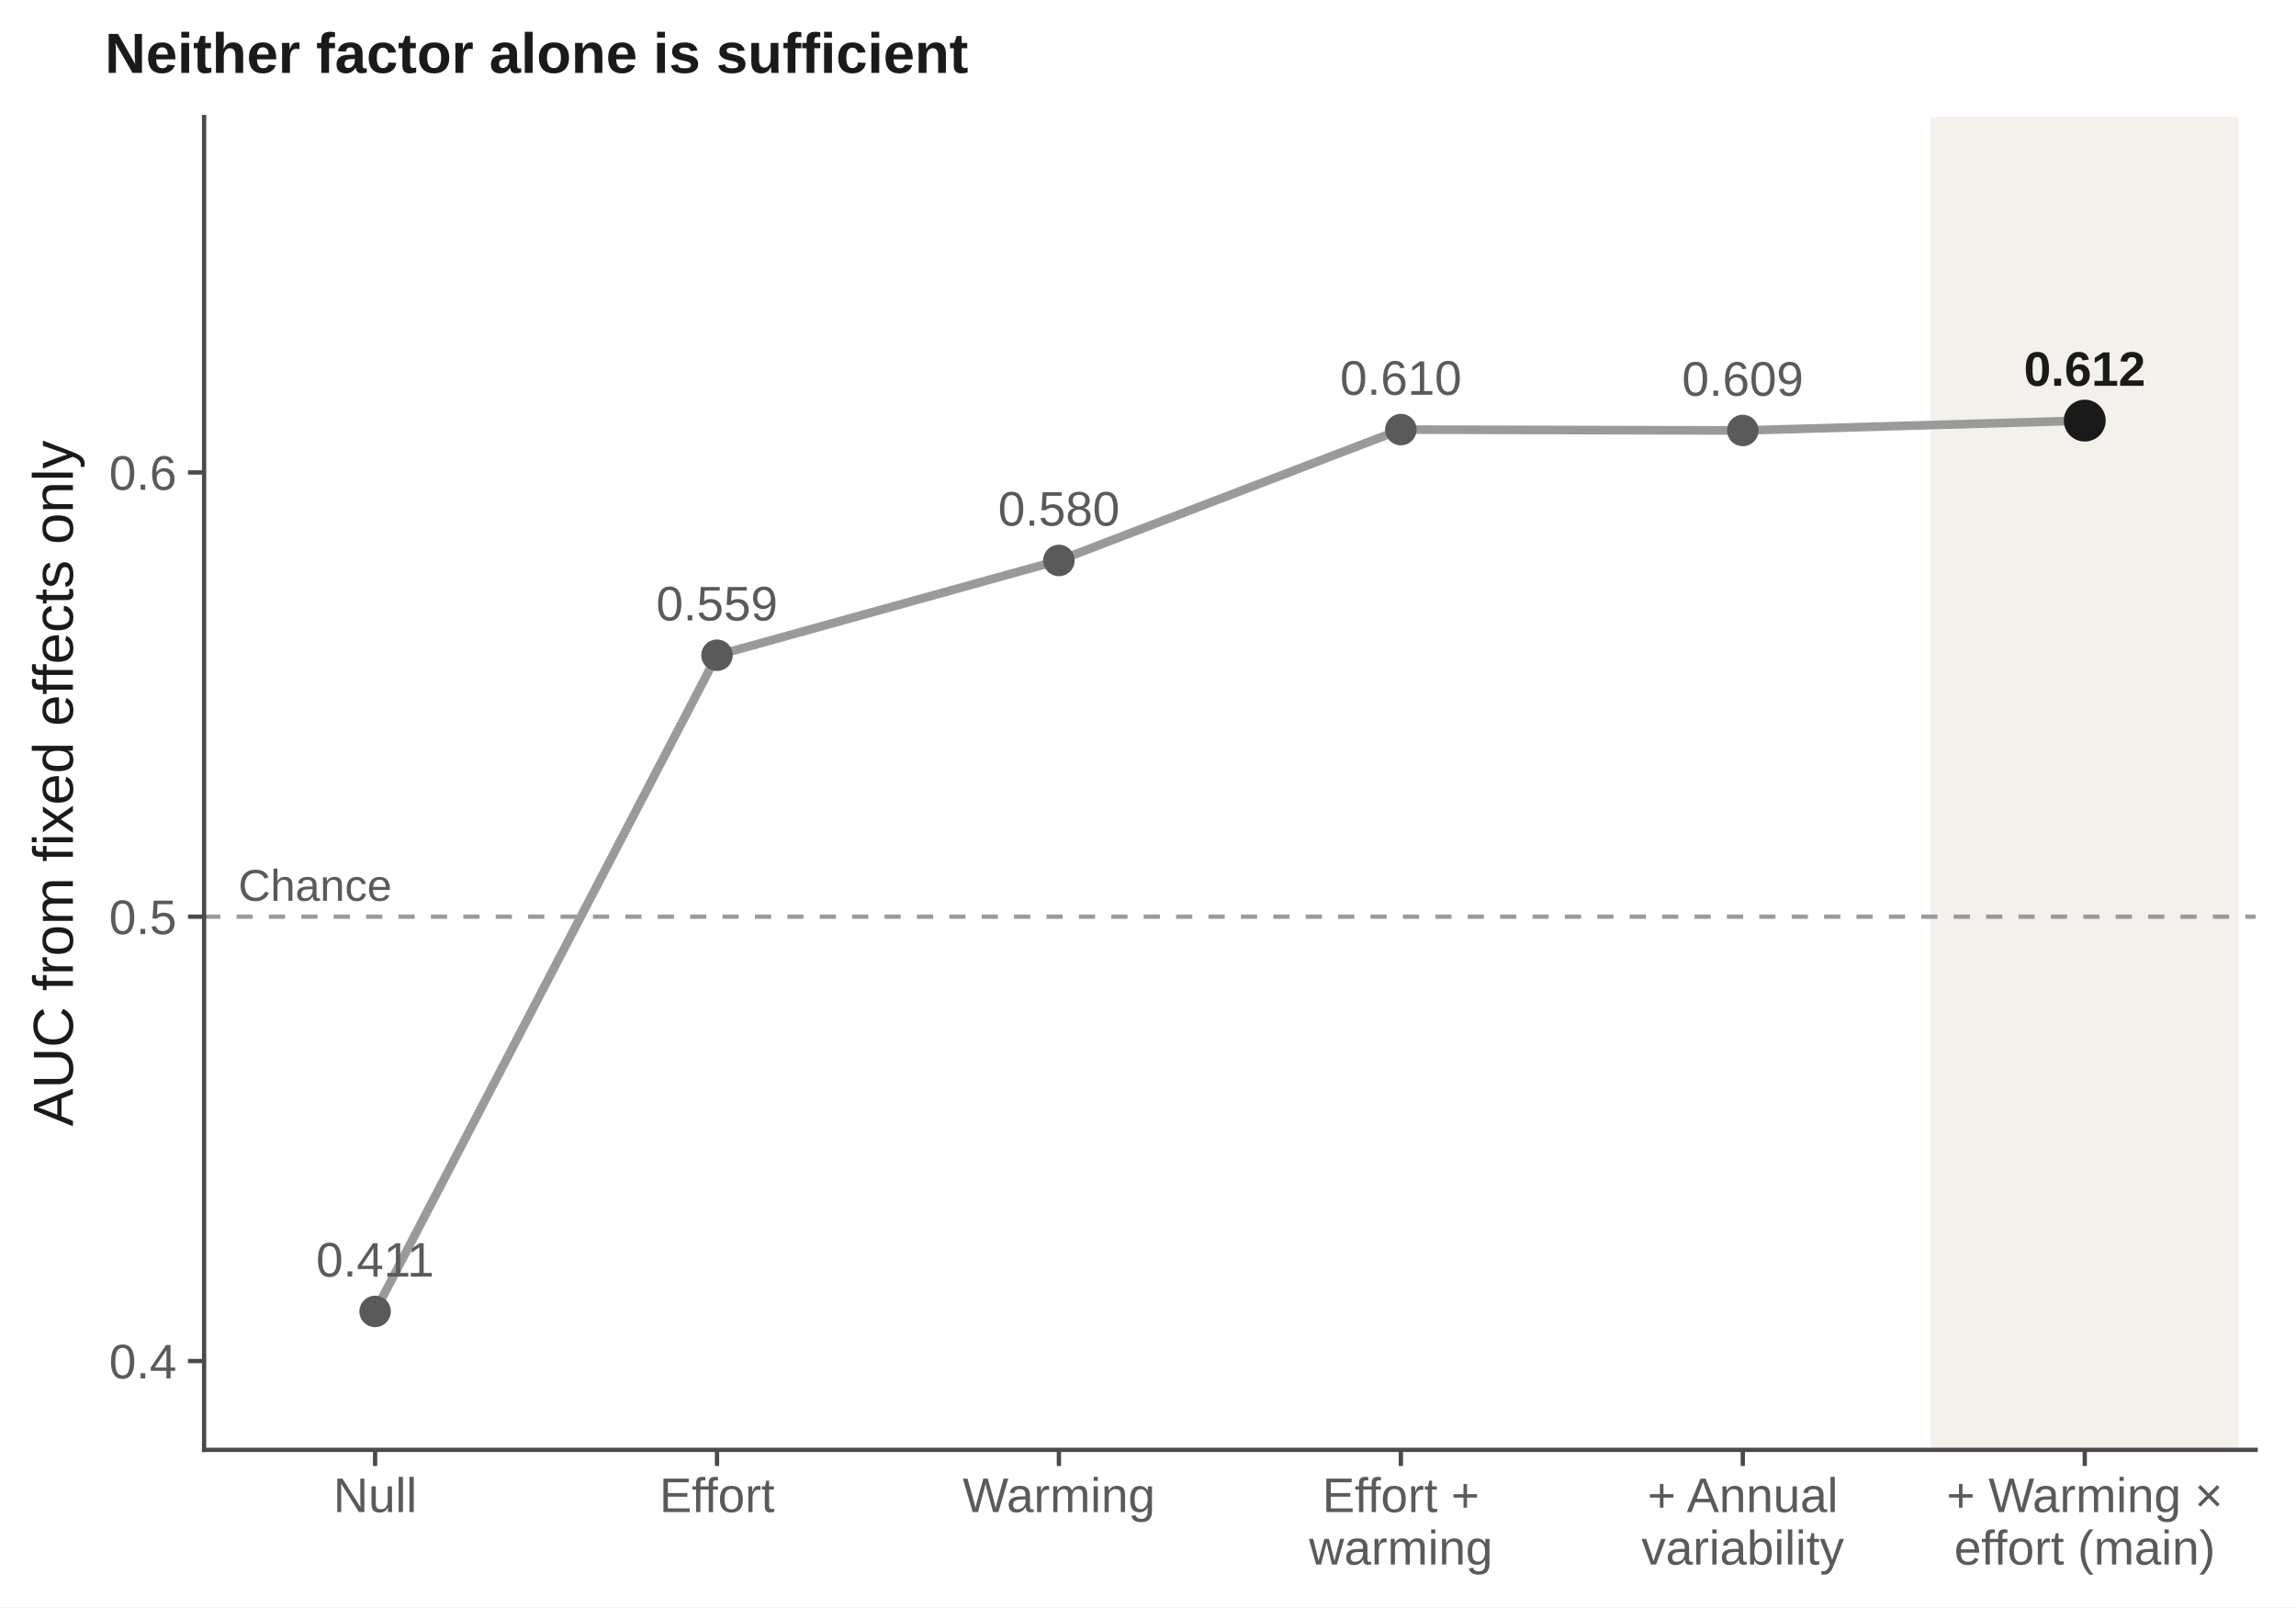
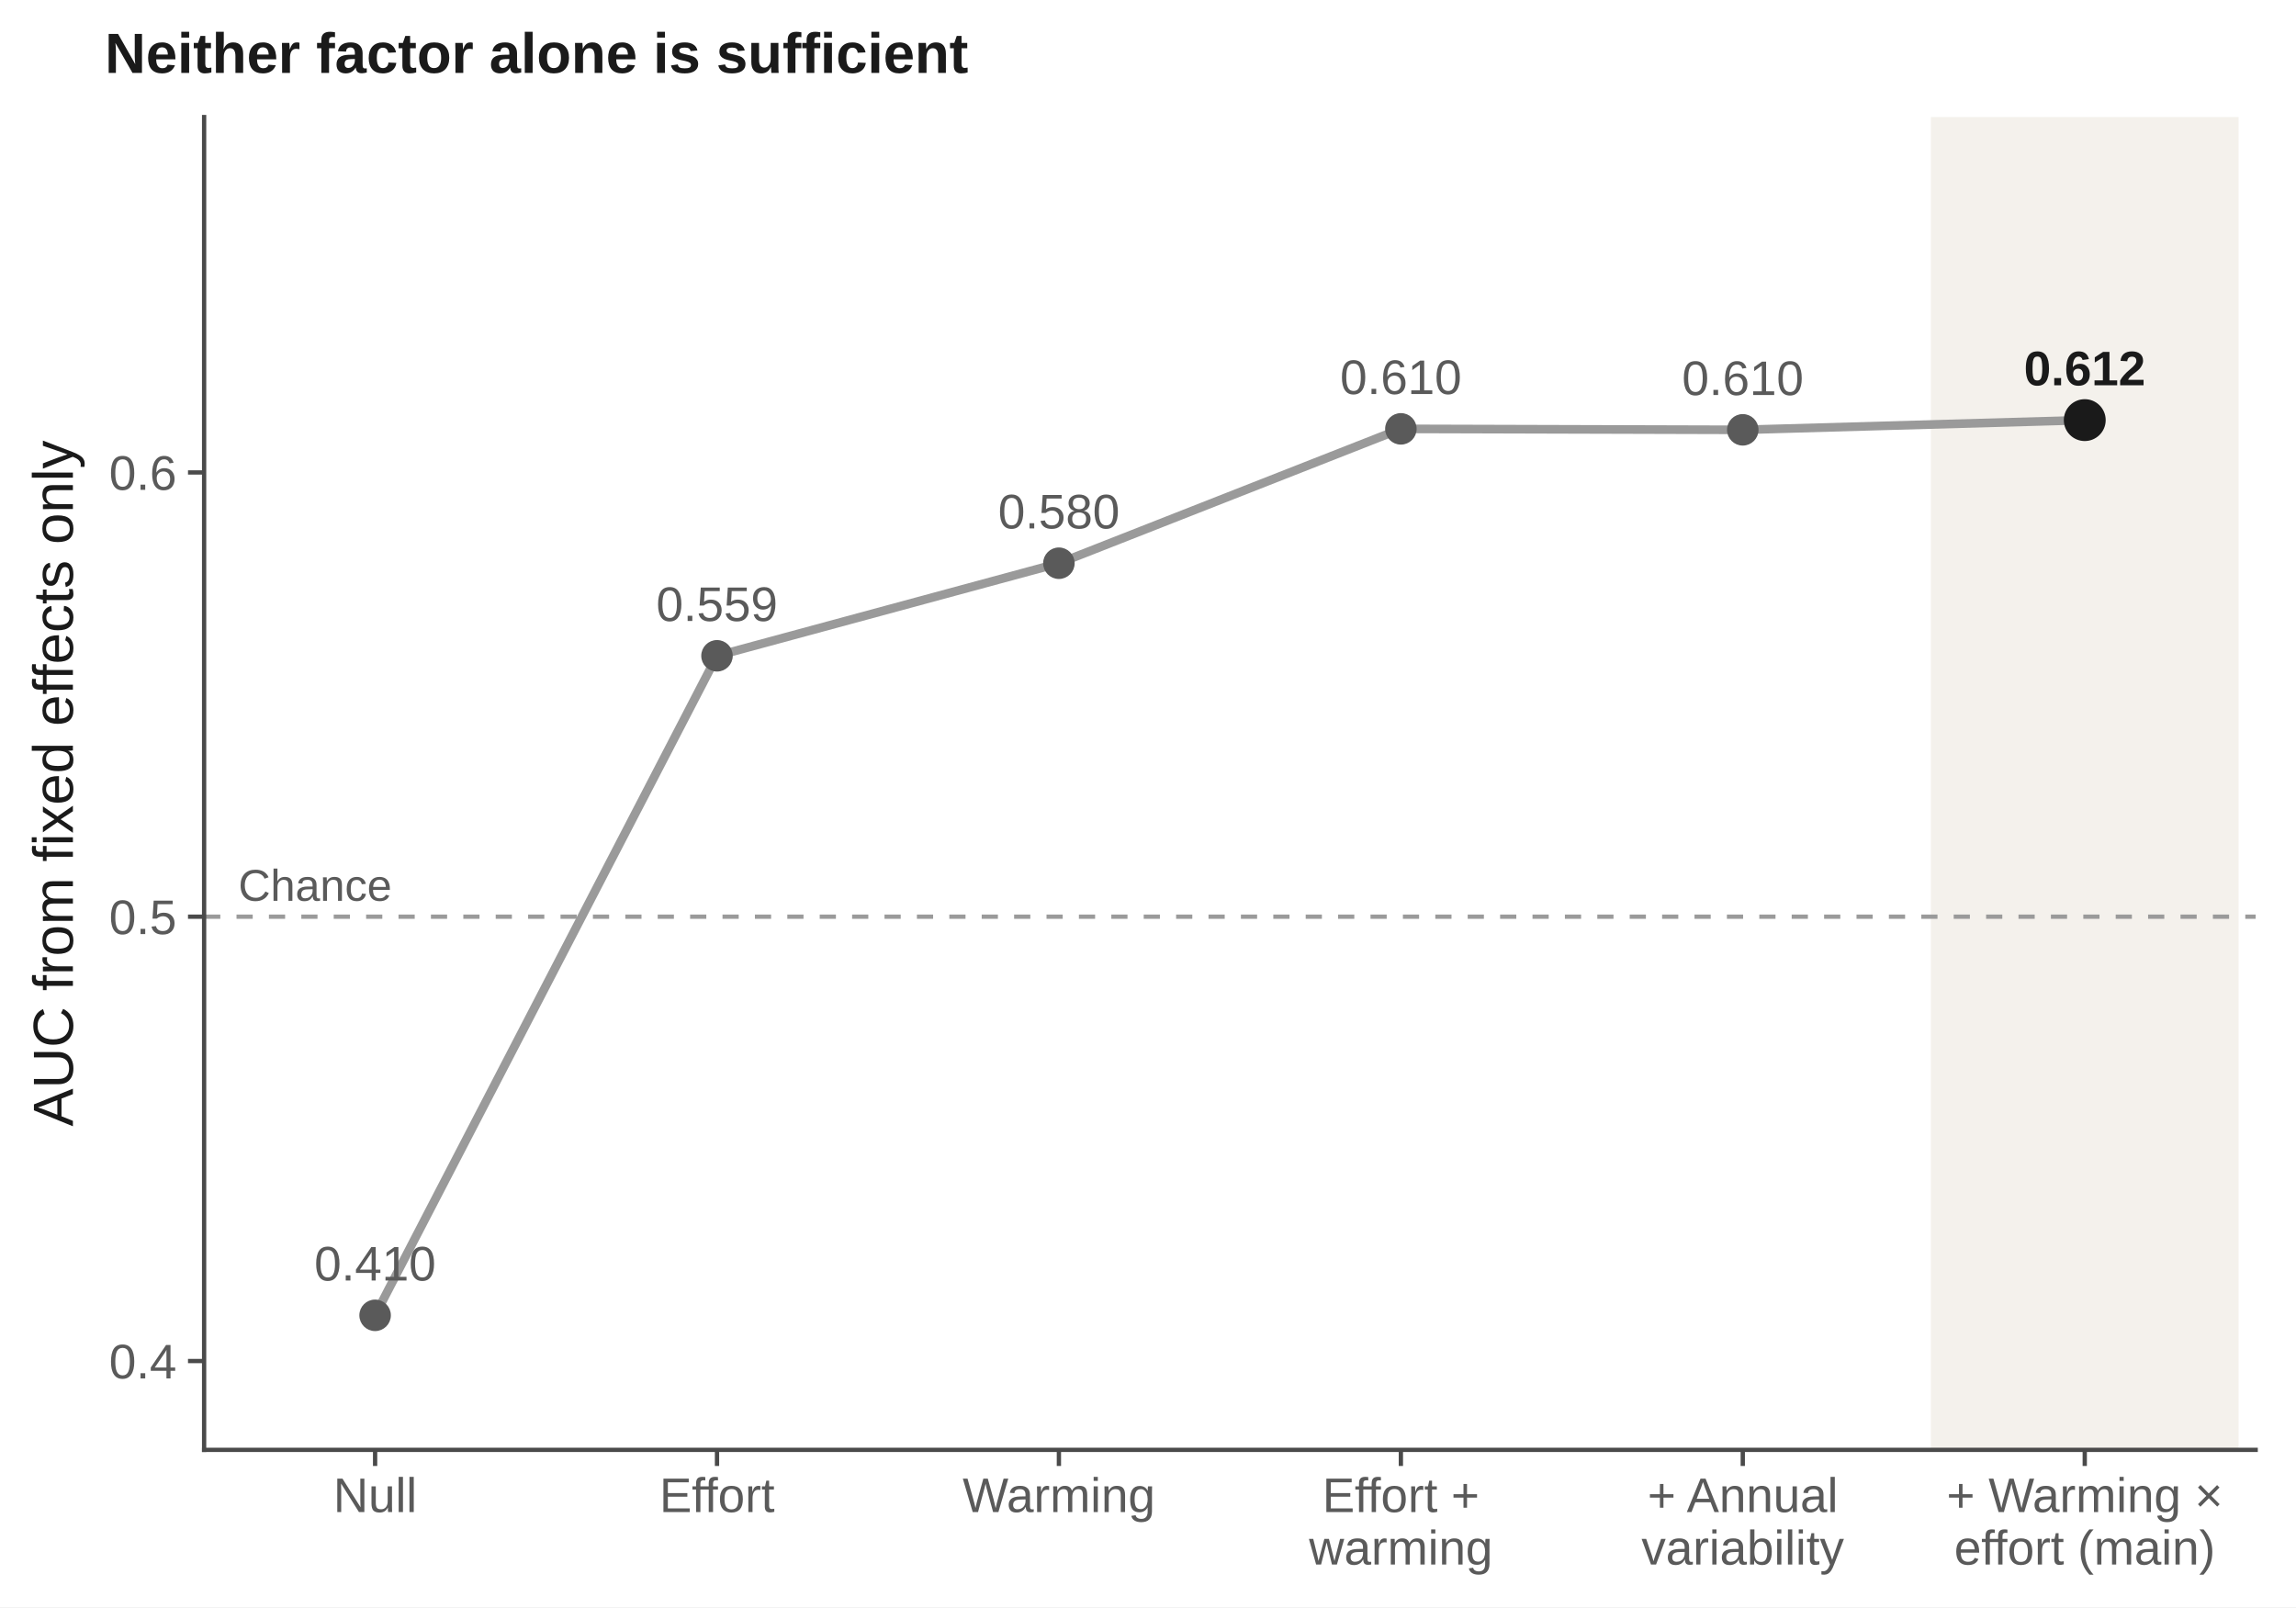
<svg xmlns="http://www.w3.org/2000/svg" width="283.46pt" height="198.43pt" viewBox="0 0 283.46 198.43">
  <g class="svglite">
    <defs>
      <style type="text/css">
    .svglite line, .svglite polyline, .svglite polygon, .svglite path, .svglite rect, .svglite circle {
      fill: none;
      stroke: #000000;
      stroke-linecap: round;
      stroke-linejoin: round;
      stroke-miterlimit: 10.00;
    }
    .svglite text {
      white-space: pre;
    }
    .svglite g.glyphgroup path {
      fill: inherit;
      stroke: none;
    }
  </style>
    </defs>
    <rect width="100%" height="100%" style="stroke: none; fill: #FFFFFF;" />
    <defs>
      <clipPath id="cpMC4wMHwyODMuNDZ8MC4wMHwxOTguNDM=">
        <rect x="0.00" y="0.00" width="283.46" height="198.43" />
      </clipPath>
    </defs>
    <g clip-path="url(#cpMC4wMHwyODMuNDZ8MC4wMHwxOTguNDM=)">
      <rect x="0" y="0.00" width="283.46" height="198.43" style="stroke-width: 0.68; stroke: #FFFFFF; fill: #FFFFFF;" />
    </g>
    <defs>
      <clipPath id="cpMjUuMjB8Mjc4LjQ4fDE0LjQ1fDE3OS4wMQ==">
        <rect x="25.20" y="14.45" width="253.28" height="164.56" />
      </clipPath>
    </defs>
    <g clip-path="url(#cpMjUuMjB8Mjc4LjQ4fDE0LjQ1fDE3OS4wMQ==)">
      <rect x="25.20" y="14.45" width="253.28" height="164.56" style="stroke-width: 0.68; stroke: none; fill: #FFFFFF;" />
      <rect x="238.38" y="14.45" width="37.99" height="164.56" style="stroke-width: 0.68; stroke: none; stroke-linecap: butt; stroke-linejoin: miter; fill: #F4F1EC;" />
      <line x1="25.20" y1="113.18" x2="278.48" y2="113.18" style="stroke-width: 0.53; stroke: #9A9A9A; stroke-dasharray: 2.00,2.00; stroke-linecap: butt;" />
      <text x="29.42" y="111.22" style="font-size: 5.50px;fill: #5A5A5A; font-family: &quot;Arial&quot;;" textLength="18.97px" lengthAdjust="spacingAndGlyphs">Chance</text>
-       <polyline points="46.31,161.92 88.52,80.90 130.73,69.20 172.95,53.04 215.16,53.15 257.38,51.93 " style="stroke-width: 1.07; stroke: #9A9A9A; stroke-linecap: butt;" />
-       <circle cx="46.31" cy="161.92" r="1.72" style="stroke-width: 0.45; stroke: #5A5A5A; fill: #5A5A5A;" />
-       <circle cx="88.52" cy="80.90" r="1.72" style="stroke-width: 0.45; stroke: #5A5A5A; fill: #5A5A5A;" />
-       <circle cx="130.73" cy="69.20" r="1.72" style="stroke-width: 0.45; stroke: #5A5A5A; fill: #5A5A5A;" />
-       <circle cx="172.95" cy="53.04" r="1.72" style="stroke-width: 0.45; stroke: #5A5A5A; fill: #5A5A5A;" />
-       <circle cx="215.16" cy="53.15" r="1.72" style="stroke-width: 0.45; stroke: #5A5A5A; fill: #5A5A5A;" />
-       <circle cx="257.38" cy="51.93" r="2.36" style="stroke-width: 0.45; stroke: #1A1A1A; fill: #1A1A1A;" />
-       <text x="46.31" y="157.62" text-anchor="middle" style="font-size: 6.00px;fill: #5A5A5A; font-family: &quot;Arial&quot;;" textLength="14.61px" lengthAdjust="spacingAndGlyphs">0.411</text>
-       <text x="88.52" y="76.60" text-anchor="middle" style="font-size: 6.00px;fill: #5A5A5A; font-family: &quot;Arial&quot;;" textLength="15.05px" lengthAdjust="spacingAndGlyphs">0.559</text>
-       <text x="130.73" y="64.90" text-anchor="middle" style="font-size: 6.00px;fill: #5A5A5A; font-family: &quot;Arial&quot;;" textLength="15.05px" lengthAdjust="spacingAndGlyphs">0.580</text>
-       <text x="172.95" y="48.74" text-anchor="middle" style="font-size: 6.00px;fill: #5A5A5A; font-family: &quot;Arial&quot;;" textLength="15.05px" lengthAdjust="spacingAndGlyphs">0.610</text>
-       <text x="215.16" y="48.86" text-anchor="middle" style="font-size: 6.00px;fill: #5A5A5A; font-family: &quot;Arial&quot;;" textLength="15.05px" lengthAdjust="spacingAndGlyphs">0.609</text>
-       <text x="257.38" y="47.63" text-anchor="middle" style="font-size: 6.00px; font-weight: bold;fill: #1A1A1A; font-family: &quot;Arial&quot;;" textLength="15.05px" lengthAdjust="spacingAndGlyphs">0.612</text>
+       <polyline points="46.31,162.40 88.52,80.97 130.73,69.54 172.95,52.95 215.16,53.07 257.38,51.87 " style="stroke-width: 1.07; stroke: #9A9A9A; stroke-linecap: butt;" />
+       <circle cx="46.31" cy="162.40" r="1.72" style="stroke-width: 0.45; stroke: #5A5A5A; fill: #5A5A5A;" />
+       <circle cx="88.52" cy="80.97" r="1.72" style="stroke-width: 0.45; stroke: #5A5A5A; fill: #5A5A5A;" />
+       <circle cx="130.73" cy="69.54" r="1.72" style="stroke-width: 0.45; stroke: #5A5A5A; fill: #5A5A5A;" />
+       <circle cx="172.95" cy="52.95" r="1.72" style="stroke-width: 0.45; stroke: #5A5A5A; fill: #5A5A5A;" />
+       <circle cx="215.16" cy="53.07" r="1.72" style="stroke-width: 0.45; stroke: #5A5A5A; fill: #5A5A5A;" />
+       <circle cx="257.38" cy="51.87" r="2.36" style="stroke-width: 0.45; stroke: #1A1A1A; fill: #1A1A1A;" />
+       <text x="46.31" y="158.10" text-anchor="middle" style="font-size: 6.00px;fill: #5A5A5A; font-family: &quot;Arial&quot;;" textLength="15.05px" lengthAdjust="spacingAndGlyphs">0.410</text>
+       <text x="88.52" y="76.67" text-anchor="middle" style="font-size: 6.00px;fill: #5A5A5A; font-family: &quot;Arial&quot;;" textLength="15.05px" lengthAdjust="spacingAndGlyphs">0.559</text>
+       <text x="130.73" y="65.24" text-anchor="middle" style="font-size: 6.00px;fill: #5A5A5A; font-family: &quot;Arial&quot;;" textLength="15.05px" lengthAdjust="spacingAndGlyphs">0.580</text>
+       <text x="172.95" y="48.65" text-anchor="middle" style="font-size: 6.00px;fill: #5A5A5A; font-family: &quot;Arial&quot;;" textLength="15.05px" lengthAdjust="spacingAndGlyphs">0.610</text>
+       <text x="215.16" y="48.77" text-anchor="middle" style="font-size: 6.00px;fill: #5A5A5A; font-family: &quot;Arial&quot;;" textLength="15.05px" lengthAdjust="spacingAndGlyphs">0.610</text>
+       <text x="257.38" y="47.57" text-anchor="middle" style="font-size: 6.00px; font-weight: bold;fill: #1A1A1A; font-family: &quot;Arial&quot;;" textLength="15.05px" lengthAdjust="spacingAndGlyphs">0.612</text>
    </g>
    <g clip-path="url(#cpMC4wMHwyODMuNDZ8MC4wMHwxOTguNDM=)">
      <polyline points="25.20,179.01 25.20,14.45 " style="stroke-width: 0.53; stroke: #4A4A4A; stroke-linecap: square;" />
      <text x="21.81" y="170.19" text-anchor="end" style="font-size: 6.00px;fill: #5A5A5A; font-family: &quot;Arial&quot;;" textLength="8.36px" lengthAdjust="spacingAndGlyphs">0.4</text>
      <text x="21.81" y="115.33" text-anchor="end" style="font-size: 6.00px;fill: #5A5A5A; font-family: &quot;Arial&quot;;" textLength="8.36px" lengthAdjust="spacingAndGlyphs">0.5</text>
      <text x="21.81" y="60.48" text-anchor="end" style="font-size: 6.00px;fill: #5A5A5A; font-family: &quot;Arial&quot;;" textLength="8.36px" lengthAdjust="spacingAndGlyphs">0.6</text>
      <polyline points="23.21,168.04 25.20,168.04 " style="stroke-width: 0.53; stroke: #4A4A4A; stroke-linecap: butt;" />
      <polyline points="23.21,113.18 25.20,113.18 " style="stroke-width: 0.53; stroke: #4A4A4A; stroke-linecap: butt;" />
      <polyline points="23.21,58.33 25.20,58.33 " style="stroke-width: 0.53; stroke: #4A4A4A; stroke-linecap: butt;" />
      <polyline points="25.20,179.01 278.48,179.01 " style="stroke-width: 0.53; stroke: #4A4A4A; stroke-linecap: square;" />
      <polyline points="46.31,181.00 46.31,179.01 " style="stroke-width: 0.53; stroke: #4A4A4A; stroke-linecap: butt;" />
      <polyline points="88.52,181.00 88.52,179.01 " style="stroke-width: 0.53; stroke: #4A4A4A; stroke-linecap: butt;" />
      <polyline points="130.73,181.00 130.73,179.01 " style="stroke-width: 0.53; stroke: #4A4A4A; stroke-linecap: butt;" />
      <polyline points="172.95,181.00 172.95,179.01 " style="stroke-width: 0.53; stroke: #4A4A4A; stroke-linecap: butt;" />
      <polyline points="215.16,181.00 215.16,179.01 " style="stroke-width: 0.53; stroke: #4A4A4A; stroke-linecap: butt;" />
      <polyline points="257.38,181.00 257.38,179.01 " style="stroke-width: 0.53; stroke: #4A4A4A; stroke-linecap: butt;" />
      <text x="46.31" y="186.69" text-anchor="middle" style="font-size: 6.00px;fill: #5A5A5A; font-family: &quot;Arial&quot;;" textLength="10.33px" lengthAdjust="spacingAndGlyphs">Null</text>
      <text x="88.52" y="186.69" text-anchor="middle" style="font-size: 6.00px;fill: #5A5A5A; font-family: &quot;Arial&quot;;" textLength="14.25px" lengthAdjust="spacingAndGlyphs">Effort</text>
      <text x="130.73" y="186.69" text-anchor="middle" style="font-size: 6.00px;fill: #5A5A5A; font-family: &quot;Arial&quot;;" textLength="23.80px" lengthAdjust="spacingAndGlyphs">Warming</text>
      <text x="172.95" y="186.69" text-anchor="middle" style="font-size: 6.00px;fill: #5A5A5A; font-family: &quot;Arial&quot;;" textLength="19.42px" lengthAdjust="spacingAndGlyphs">Effort +</text>
      <text x="172.95" y="193.17" text-anchor="middle" style="font-size: 6.00px;fill: #5A5A5A; font-family: &quot;Arial&quot;;" textLength="22.69px" lengthAdjust="spacingAndGlyphs">warming</text>
      <text x="215.16" y="186.69" text-anchor="middle" style="font-size: 6.00px;fill: #5A5A5A; font-family: &quot;Arial&quot;;" textLength="23.55px" lengthAdjust="spacingAndGlyphs">+ Annual</text>
      <text x="215.16" y="193.17" text-anchor="middle" style="font-size: 6.00px;fill: #5A5A5A; font-family: &quot;Arial&quot;;" textLength="25.02px" lengthAdjust="spacingAndGlyphs">variability</text>
      <text x="257.38" y="186.69" text-anchor="middle" style="font-size: 6.00px;fill: #5A5A5A; font-family: &quot;Arial&quot;;" textLength="34.14px" lengthAdjust="spacingAndGlyphs">+ Warming ×</text>
      <text x="257.38" y="193.17" text-anchor="middle" style="font-size: 6.00px;fill: #5A5A5A; font-family: &quot;Arial&quot;;" textLength="32.28px" lengthAdjust="spacingAndGlyphs">effort (main)</text>
      <text transform="translate(9.00,96.73) rotate(-90)" text-anchor="middle" style="font-size: 7.00px;fill: #1A1A1A; font-family: &quot;Arial&quot;;" textLength="84.62px" lengthAdjust="spacingAndGlyphs">AUC from fixed effects only</text>
      <text x="12.95" y="9.00" style="font-size: 7.00px; font-weight: bold;fill: #1A1A1A; font-family: &quot;Arial&quot;;" textLength="106.50px" lengthAdjust="spacingAndGlyphs">Neither factor alone is sufficient</text>
    </g>
  </g>
</svg>
